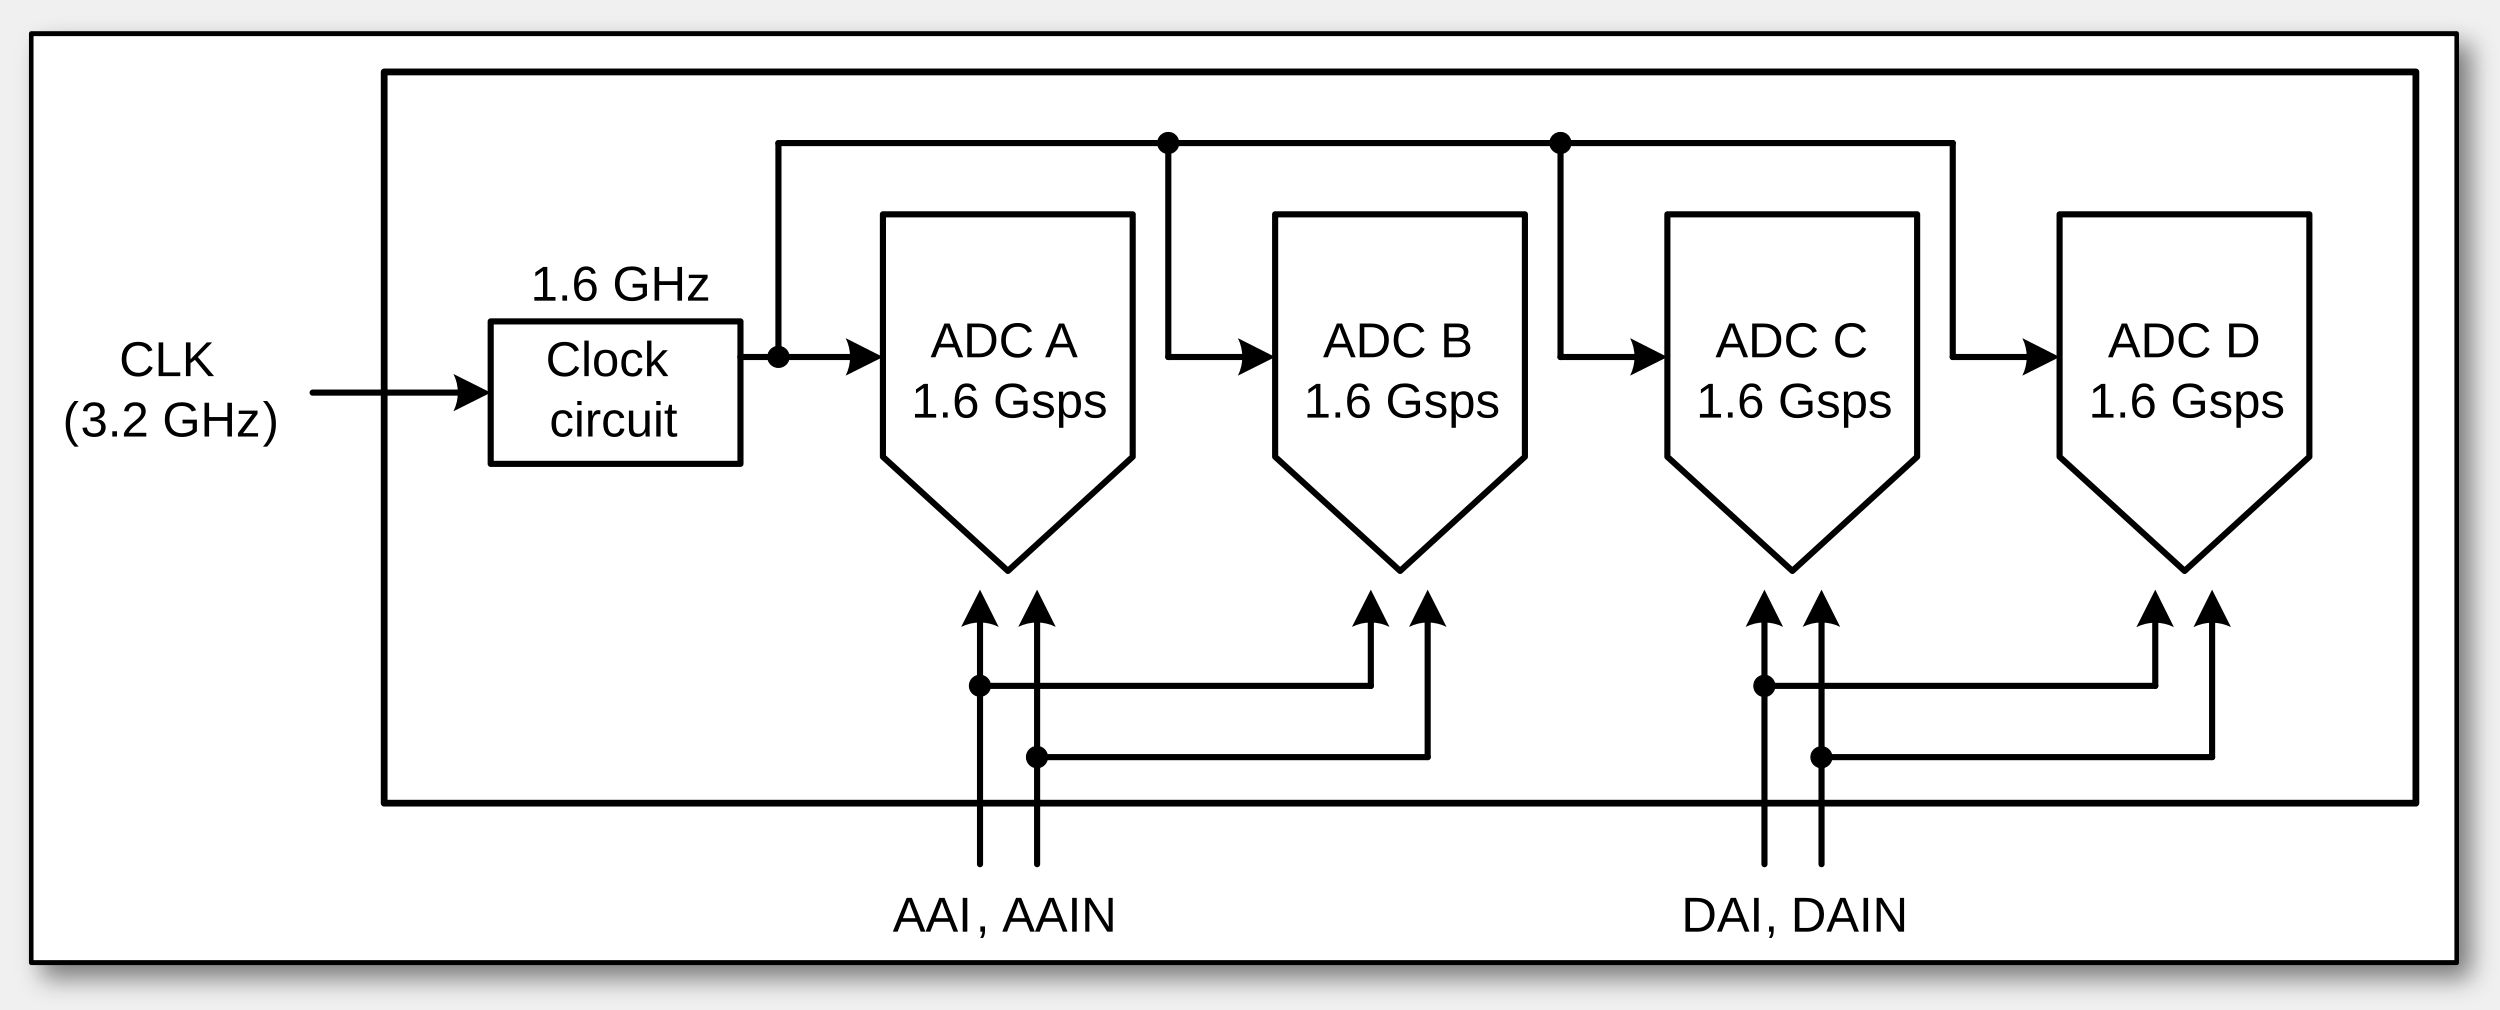
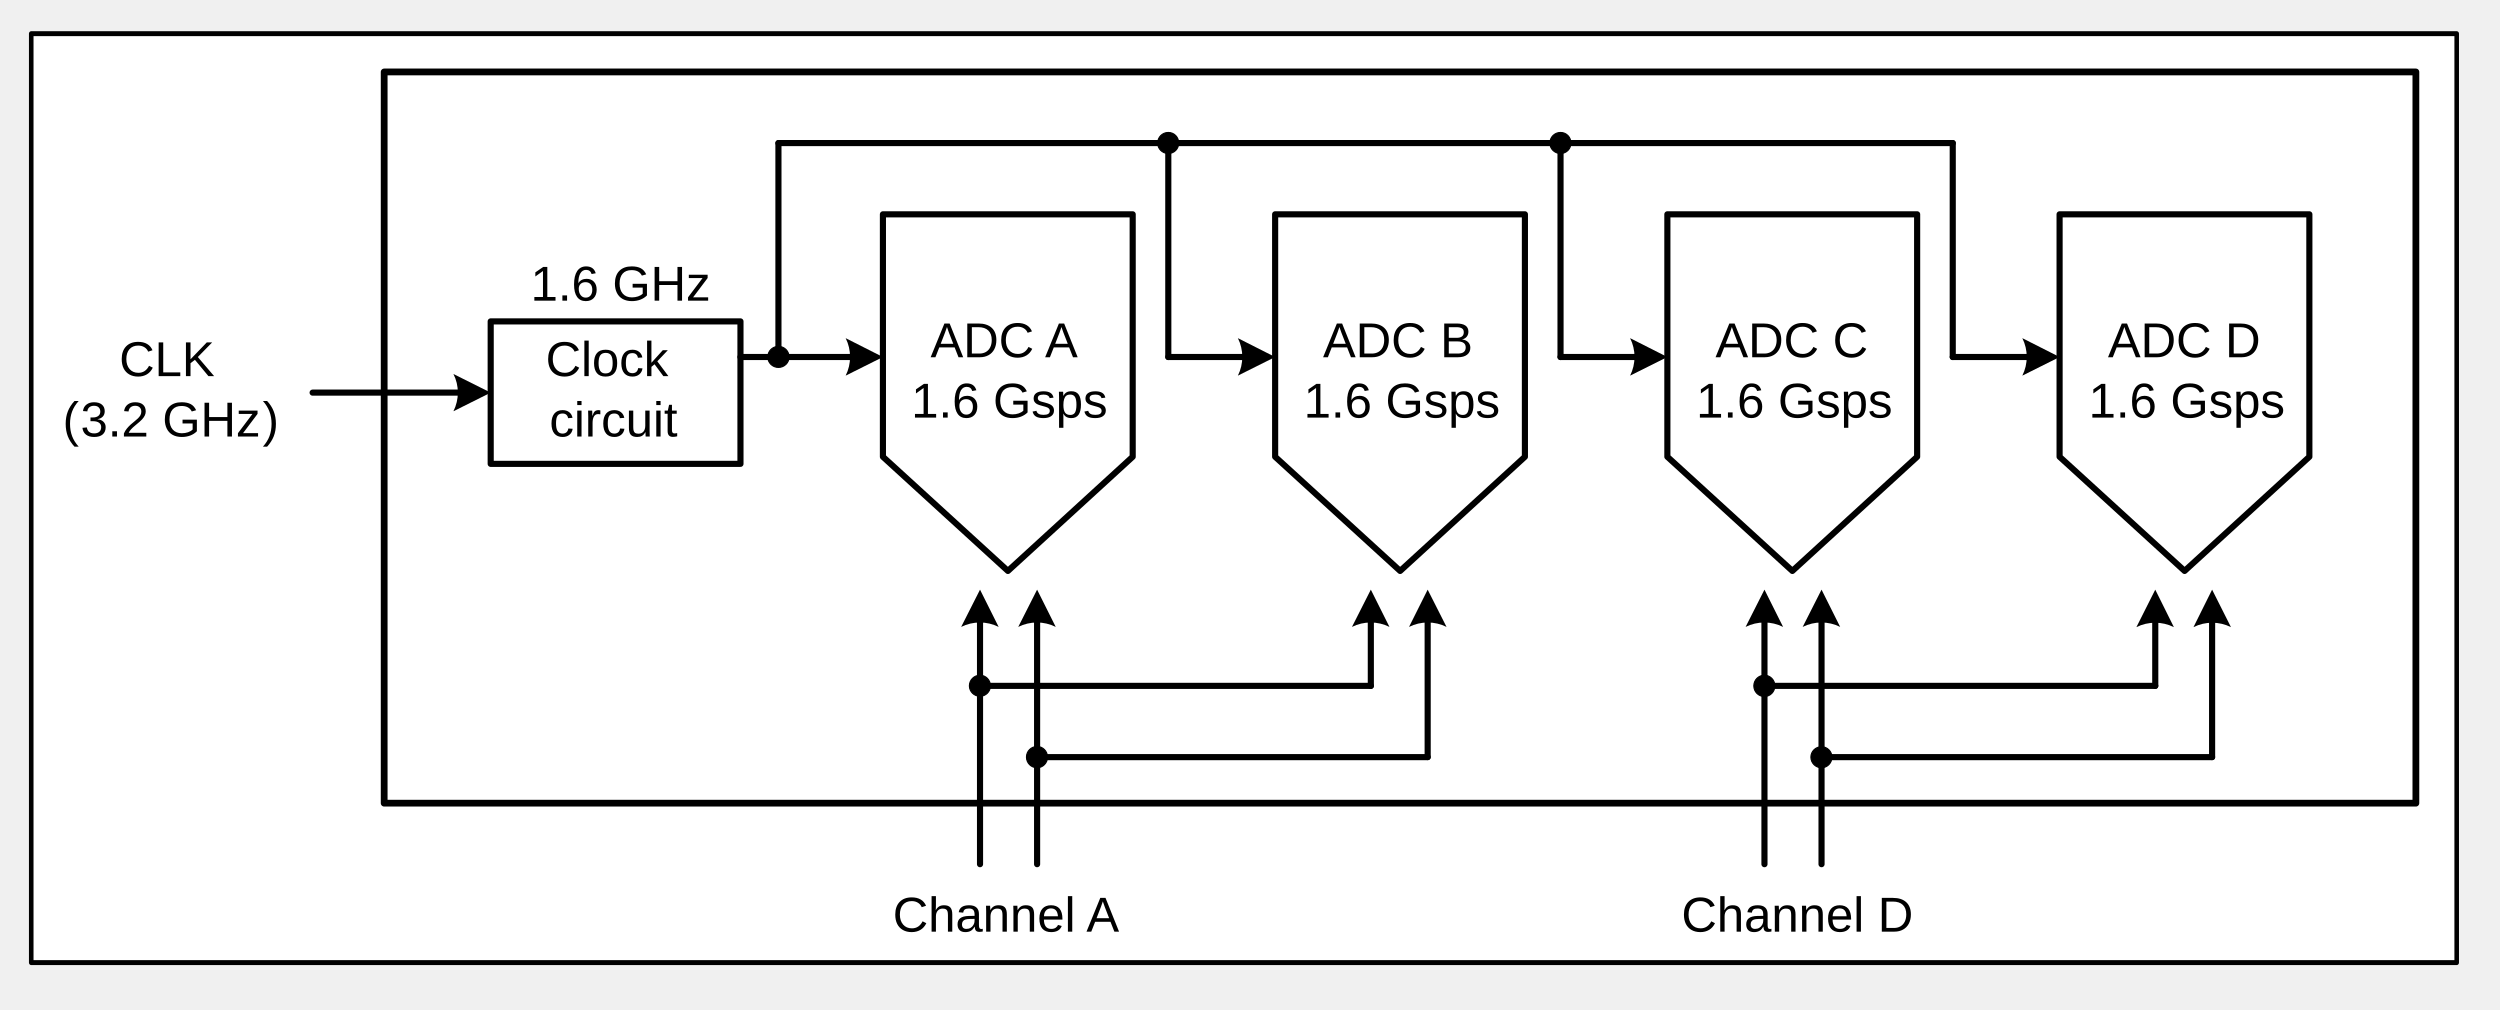
<svg xmlns="http://www.w3.org/2000/svg" width="685.812" height="276.875" id="svg2" version="1.1">
  <defs id="defs4">
-     <filter id="filter3062" color-interpolation-filters="sRGB" x="-0.013" y="-0.036" width="1.031" height="1.087">
+     <filter id="filter3062" color-interpolation-filters="sRGB" x="-0.001" y="-0.003" width="1.007" height="1.019">
      <feFlood id="feFlood3064" flood-opacity="0.5" flood-color="rgb(0,0,0)" result="flood" />
      <feComposite id="feComposite3066" in2="SourceGraphic" in="flood" operator="in" result="composite1" />
-       <feGaussianBlur id="feGaussianBlur3068" stdDeviation="4" result="blur" />
+       <feGaussianBlur id="feGaussianBlur3068" stdDeviation="0.011" result="blur" />
      <feOffset id="feOffset3070" dx="4" dy="4" result="offset" />
      <feComposite id="feComposite3072" in2="offset" in="SourceGraphic" operator="over" result="composite2" />
    </filter>
-     <filter id="filter3075" color-interpolation-filters="sRGB" x="-0.013" y="-0.032" width="1.031" height="1.076">
+     <filter id="filter3075" color-interpolation-filters="sRGB" x="-0.013" y="-0.036" width="1.031" height="1.087">
      <feFlood id="feFlood3077" flood-opacity="0.5" flood-color="rgb(0,0,0)" result="flood" />
      <feComposite id="feComposite3079" in2="SourceGraphic" in="flood" operator="in" result="composite1" />
      <feGaussianBlur id="feGaussianBlur3081" stdDeviation="4" result="blur" />
      <feOffset id="feOffset3083" dx="4" dy="4" result="offset" />
      <feComposite id="feComposite3085" in2="offset" in="SourceGraphic" operator="over" result="composite2" />
    </filter>
  </defs>
  <g id="layer1" transform="translate(64.21265,-463.4418)">
-     <rect style="fill:#ffffff;fill-opacity:1;stroke:#000000;stroke-width:1.517;stroke-linecap:round;stroke-linejoin:round;stroke-miterlimit:4;stroke-dasharray:none;stroke-opacity:1;filter:url(#filter3062)" id="rect3060" width="804.268" height="285.697" x="-41.624" y="417.623" transform="matrix(0.8272901,0,0,0.8919539,-21.20777,100.1805)" />
+     <rect style="fill:#ffffff;fill-opacity:1;stroke:#000000;stroke-width:1.517;stroke-linecap:round;stroke-linejoin:round;stroke-miterlimit:4;stroke-dasharray:none;stroke-opacity:1;opacity:1" id="rect3060" width="804.268" height="285.697" x="-41.624" y="417.623" transform="matrix(0.8272901,0,0,0.8919539,-21.20777,100.1805)" />
    <g id="g2989" transform="matrix(0.8273498,0,0,0.8273498,-49.10402,480.6983)">
      <text id="text2991" style="font-style:normal;font-weight:normal;font-size:16.266px;line-height:0%;font-family:Arial;text-align:start;text-anchor:start;fill:#000000" y="103.852" x="21.271" xml:space="preserve">CLK</text>
      <text id="text2993" style="font-style:normal;font-weight:normal;font-size:16.266px;line-height:0%;font-family:Arial;text-align:start;text-anchor:start;fill:#000000" y="123.872" x="2.502" xml:space="preserve">(</text>
      <text id="text2997" style="font-style:normal;font-weight:normal;font-size:16.266px;line-height:0%;font-family:Arial;text-align:start;text-anchor:start;fill:#000000" y="123.872" x="8.444" xml:space="preserve">3.2 GHz</text>
      <text id="text2999" style="font-style:normal;font-weight:normal;font-size:16.266px;line-height:0%;font-family:Arial;text-align:start;text-anchor:start;fill:#000000" y="123.872" x="68.818" xml:space="preserve">)</text>
      <path id="path3001" d="M 85.396,109.326 H 135.055" style="fill:none;stroke:#000000;stroke-width:2.033px;stroke-linecap:round;stroke-linejoin:round;stroke-dasharray:none;stroke-opacity:1" />
      <path id="path3003" d="m 144.439,109.326 -12.356,6.178 c 1.955,-3.91 1.955,-8.524 0,-12.356 z" style="fill:#000000;fill-opacity:1;fill-rule:evenodd;stroke:none" />
      <path id="path3005" d="m 144.439,85.709 v 47.234 h 82.816 V 85.709 Z" style="fill:#ffffff;fill-opacity:1;fill-rule:evenodd;stroke:none" />
      <path id="path3007" d="m 144.439,132.943 h 82.816 V 85.709 H 144.439 Z" style="fill:none;stroke:#000000;stroke-width:2.033px;stroke-linecap:round;stroke-linejoin:round;stroke-dasharray:none;stroke-opacity:1" />
      <text id="text3009" style="font-style:normal;font-weight:normal;font-size:16.266px;line-height:0%;font-family:Arial;text-align:start;text-anchor:start;fill:#000000" y="103.852" x="162.66" xml:space="preserve">Clock </text>
      <text id="text3011" style="font-style:normal;font-weight:normal;font-size:16.266px;line-height:0%;font-family:Arial;text-align:start;text-anchor:start;fill:#000000" y="123.872" x="163.911" xml:space="preserve">circuit</text>
      <text id="text3015" style="font-style:normal;font-weight:normal;font-size:16.266px;line-height:0%;font-family:Arial;text-align:start;text-anchor:start;fill:#000000" y="78.828" x="157.68" xml:space="preserve">1.6 GHz</text>
      <path id="path3017" d="M 109.12,245.45 H 782.773 V 3 H 109.12 Z" style="fill:none;stroke:#000000;stroke-width:2.246px;stroke-linecap:round;stroke-linejoin:round;stroke-dasharray:none;stroke-opacity:1" />
      <path id="path3019" d="m 227.255,97.518 h 37.85" style="fill:none;stroke:#000000;stroke-width:2.033px;stroke-linecap:round;stroke-linejoin:round;stroke-dasharray:none;stroke-opacity:1" />
      <path id="path3021" d="m 274.489,97.518 -12.356,6.178 c 1.955,-3.91 1.955,-8.524 0,-12.434 v 0 z" style="fill:#000000;fill-opacity:1;fill-rule:evenodd;stroke:none" />
      <path id="path3023" d="m 274.489,50.206 h 82.816 v 80.392 l -41.369,37.85 -41.447,-37.85 z" style="fill:none;stroke:#000000;stroke-width:2.033px;stroke-linecap:round;stroke-linejoin:round;stroke-dasharray:none;stroke-opacity:1" />
      <text id="text3025" style="font-style:normal;font-weight:normal;font-size:16.266px;line-height:0%;font-family:Arial;text-align:start;text-anchor:start;fill:#000000" y="97.596" x="290.285" xml:space="preserve">ADC A</text>
      <text id="text3029" style="font-style:normal;font-weight:normal;font-size:16.266px;line-height:0%;font-family:Arial;text-align:start;text-anchor:start;fill:#000000" y="117.616" x="283.884" xml:space="preserve">1.6 Gsps</text>
      <path id="path3031" d="m 404.538,50.206 h 82.816 v 80.392 l -41.369,37.85 -41.447,-37.85 z" style="fill:none;stroke:#000000;stroke-width:2.033px;stroke-linecap:round;stroke-linejoin:round;stroke-dasharray:none;stroke-opacity:1" />
      <text id="text3033" style="font-style:normal;font-weight:normal;font-size:16.266px;line-height:0%;font-family:Arial;text-align:start;text-anchor:start;fill:#000000" y="97.596" x="420.413" xml:space="preserve">ADC B</text>
      <text id="text3037" style="font-style:normal;font-weight:normal;font-size:16.266px;line-height:0%;font-family:Arial;text-align:start;text-anchor:start;fill:#000000" y="117.616" x="414.012" xml:space="preserve">1.6 Gsps</text>
      <path id="path3039" d="m 534.588,50.206 h 82.816 v 80.392 l -41.369,37.85 -41.447,-37.85 z" style="fill:none;stroke:#000000;stroke-width:2.033px;stroke-linecap:round;stroke-linejoin:round;stroke-dasharray:none;stroke-opacity:1" />
      <text id="text3041" style="font-style:normal;font-weight:normal;font-size:16.266px;line-height:0%;font-family:Arial;text-align:start;text-anchor:start;fill:#000000" y="97.596" x="550.541" xml:space="preserve">ADC C</text>
      <text id="text3045" style="font-style:normal;font-weight:normal;font-size:16.266px;line-height:0%;font-family:Arial;text-align:start;text-anchor:start;fill:#000000" y="117.616" x="544.14" xml:space="preserve">1.6 Gsps</text>
      <path id="path3047" d="m 664.638,50.206 h 82.816 v 80.392 l -41.369,37.85 -41.447,-37.85 z" style="fill:none;stroke:#000000;stroke-width:2.033px;stroke-linecap:round;stroke-linejoin:round;stroke-dasharray:none;stroke-opacity:1" />
      <text id="text3049" style="font-style:normal;font-weight:normal;font-size:16.266px;line-height:0%;font-family:Arial;text-align:start;text-anchor:start;fill:#000000" y="97.596" x="680.669" xml:space="preserve">ADC D</text>
      <text id="text3053" style="font-style:normal;font-weight:normal;font-size:16.266px;line-height:0%;font-family:Arial;text-align:start;text-anchor:start;fill:#000000" y="117.616" x="674.268" xml:space="preserve">1.6 Gsps</text>
      <path id="path3111" d="M 239.845,26.589 V 97.518" style="fill:none;stroke:#000000;stroke-width:2.033px;stroke-linecap:round;stroke-linejoin:round;stroke-dasharray:none;stroke-opacity:1" />
      <path id="path3113" d="M 629.212,26.589 H 239.845" style="fill:none;stroke:#000000;stroke-width:2.033px;stroke-linecap:round;stroke-linejoin:round;stroke-dasharray:none;stroke-opacity:1" />
      <path id="path3115" d="M 369.113,26.589 V 97.518" style="fill:none;stroke:#000000;stroke-width:2.033px;stroke-linecap:round;stroke-linejoin:round;stroke-dasharray:none;stroke-opacity:1" />
      <path id="path3117" d="m 369.113,97.518 h 26.041" style="fill:none;stroke:#000000;stroke-width:2.033px;stroke-linecap:round;stroke-linejoin:round;stroke-dasharray:none;stroke-opacity:1" />
      <path id="path3119" d="m 404.538,97.518 -12.356,6.178 c 1.955,-3.91 1.955,-8.524 0,-12.434 z" style="fill:#000000;fill-opacity:1;fill-rule:evenodd;stroke:none" />
      <path id="path3121" d="m 372.554,26.589 c 0,-1.955 -1.486,-3.519 -3.441,-3.519 -1.955,0 -3.519,1.564 -3.519,3.519 0,1.877 1.564,3.441 3.519,3.441 1.955,0 3.441,-1.564 3.441,-3.441" style="fill:#000000;fill-opacity:1;fill-rule:evenodd;stroke:none" />
      <path id="path3123" d="m 372.554,26.589 c 0,-1.955 -1.486,-3.519 -3.441,-3.519 -1.955,0 -3.519,1.564 -3.519,3.519 0,1.877 1.564,3.441 3.519,3.441 1.955,0 3.441,-1.564 3.441,-3.441" style="fill:none;stroke:#000000;stroke-width:0.391px;stroke-linecap:round;stroke-linejoin:round;stroke-dasharray:none;stroke-opacity:1" />
      <path id="path3125" d="M 499.163,26.589 V 97.518" style="fill:none;stroke:#000000;stroke-width:2.033px;stroke-linecap:round;stroke-linejoin:round;stroke-dasharray:none;stroke-opacity:1" />
      <path id="path3127" d="m 499.163,97.518 h 26.041" style="fill:none;stroke:#000000;stroke-width:2.033px;stroke-linecap:round;stroke-linejoin:round;stroke-dasharray:none;stroke-opacity:1" />
      <path id="path3129" d="m 534.588,97.518 -12.356,6.178 c 1.955,-3.91 1.955,-8.524 0,-12.434 v 0 z" style="fill:#000000;fill-opacity:1;fill-rule:evenodd;stroke:none" />
      <path id="path3131" d="m 502.604,26.589 c 0,-1.955 -1.486,-3.519 -3.441,-3.519 -1.955,0 -3.519,1.564 -3.519,3.519 0,1.877 1.564,3.441 3.519,3.441 1.955,0 3.441,-1.564 3.441,-3.441" style="fill:#000000;fill-opacity:1;fill-rule:evenodd;stroke:none" />
      <path id="path3133" d="m 502.604,26.589 c 0,-1.955 -1.486,-3.519 -3.441,-3.519 -1.955,0 -3.519,1.564 -3.519,3.519 0,1.877 1.564,3.441 3.519,3.441 1.955,0 3.441,-1.564 3.441,-3.441" style="fill:none;stroke:#000000;stroke-width:0.391px;stroke-linecap:round;stroke-linejoin:round;stroke-dasharray:none;stroke-opacity:1" />
      <path id="path3135" d="M 629.212,26.589 V 97.518" style="fill:none;stroke:#000000;stroke-width:2.033px;stroke-linecap:round;stroke-linejoin:round;stroke-dasharray:none;stroke-opacity:1" />
      <path id="path3137" d="M 629.212,97.518 H 655.254" style="fill:none;stroke:#000000;stroke-width:2.033px;stroke-linecap:round;stroke-linejoin:round;stroke-dasharray:none;stroke-opacity:1" />
      <path id="path3139" d="m 664.638,97.518 -12.356,6.178 c 1.955,-3.91 1.955,-8.524 0,-12.434 z" style="fill:#000000;fill-opacity:1;fill-rule:evenodd;stroke:none" />
      <path id="path3141" d="m 243.364,97.518 c 0,-1.955 -1.564,-3.519 -3.519,-3.519 -1.955,0 -3.519,1.564 -3.519,3.519 0,1.877 1.564,3.441 3.519,3.441 1.955,0 3.519,-1.564 3.519,-3.441" style="fill:#000000;fill-opacity:1;fill-rule:evenodd;stroke:none" />
      <path id="path3143" d="m 243.364,97.518 c 0,-1.955 -1.564,-3.519 -3.519,-3.519 -1.955,0 -3.519,1.564 -3.519,3.519 0,1.877 1.564,3.441 3.519,3.441 1.955,0 3.519,-1.564 3.519,-3.441" style="fill:none;stroke:#000000;stroke-width:0.391px;stroke-linecap:round;stroke-linejoin:round;stroke-dasharray:none;stroke-opacity:1" />
      <path id="path3057-7" d="M 306.686,265.679 V 184.037" style="fill:none;stroke:#000000;stroke-width:2.033px;stroke-linecap:round;stroke-linejoin:round;stroke-dasharray:none;stroke-opacity:1" />
      <path id="path3059-7" d="m 306.686,174.653 6.178,12.356 c -3.91,-1.955 -8.524,-1.955 -12.434,0 v 0 z" style="fill:#000000;fill-opacity:1;fill-rule:evenodd;stroke:none;stroke-width:1" />
      <path id="path3061-9" d="M 325.611,265.679 V 184.037" style="fill:none;stroke:#000000;stroke-width:2.033px;stroke-linecap:round;stroke-linejoin:round;stroke-dasharray:none;stroke-opacity:1" />
      <path id="path3063-4" d="m 325.611,174.653 6.178,12.356 c -3.91,-1.955 -8.524,-1.955 -12.434,0 v 0 z" style="fill:#000000;fill-opacity:1;fill-rule:evenodd;stroke:none;stroke-width:1" />
      <path id="path3065-1" d="M 436.265,206.559 V 184.037" style="fill:none;stroke:#000000;stroke-width:2.033px;stroke-linecap:round;stroke-linejoin:round;stroke-dasharray:none;stroke-opacity:1" />
      <path id="path3067-2" d="m 436.265,174.653 6.178,12.356 c -3.91,-1.955 -8.524,-1.955 -12.434,0 v 0 z" style="fill:#000000;fill-opacity:1;fill-rule:evenodd;stroke:none;stroke-width:1" />
      <path id="path3069-5" d="M 455.111,230.175 V 184.037" style="fill:none;stroke:#000000;stroke-width:2.033px;stroke-linecap:round;stroke-linejoin:round;stroke-dasharray:none;stroke-opacity:1" />
      <path id="path3071-4" d="m 455.111,174.653 6.256,12.356 c -3.91,-1.955 -8.524,-1.955 -12.434,0 v 0 z" style="fill:#000000;fill-opacity:1;fill-rule:evenodd;stroke:none;stroke-width:1" />
      <path id="path3073-2" d="M 566.782,265.679 V 184.037" style="fill:none;stroke:#000000;stroke-width:2.033px;stroke-linecap:round;stroke-linejoin:round;stroke-dasharray:none;stroke-opacity:1" />
      <path id="path3075-6" d="m 566.782,174.653 6.178,12.356 c -3.91,-1.955 -8.524,-1.955 -12.434,0 v 0 z" style="fill:#000000;fill-opacity:1;fill-rule:evenodd;stroke:none;stroke-width:1" />
      <path id="path3077-6" d="M 585.706,265.679 V 184.037" style="fill:none;stroke:#000000;stroke-width:2.033px;stroke-linecap:round;stroke-linejoin:round;stroke-dasharray:none;stroke-opacity:1" />
      <path id="path3079-8" d="m 585.706,174.653 6.178,12.356 c -3.91,-1.955 -8.524,-1.955 -12.434,0 v 0 z" style="fill:#000000;fill-opacity:1;fill-rule:evenodd;stroke:none;stroke-width:1" />
-       <text id="text3081" style="font-style:normal;font-weight:normal;font-size:16.266px;line-height:0%;font-family:Arial;text-align:start;text-anchor:start;fill:#000000;stroke-width:1" y="288.044" x="277.752" xml:space="preserve">AAI</text>
-       <text id="text3083" style="font-style:normal;font-weight:normal;font-size:16.266px;line-height:0%;font-family:Arial;text-align:start;text-anchor:start;fill:#000000;stroke-width:1" y="288.044" x="305.279" xml:space="preserve">, </text>
-       <text id="text3085" style="font-style:normal;font-weight:normal;font-size:16.266px;line-height:0%;font-family:Arial;text-align:start;text-anchor:start;fill:#000000;stroke-width:1" y="288.044" x="314.037" xml:space="preserve">AAIN</text>
-       <text id="text3087-7" style="font-style:normal;font-weight:normal;font-size:16.266px;line-height:0%;font-family:Arial;text-align:start;text-anchor:start;fill:#000000;stroke-width:1" y="288.044" x="539.255" xml:space="preserve">DAI</text>
-       <text id="text3089-6" style="font-style:normal;font-weight:normal;font-size:16.266px;line-height:0%;font-family:Arial;text-align:start;text-anchor:start;fill:#000000;stroke-width:1" y="288.044" x="566.782" xml:space="preserve">, </text>
-       <text id="text3091-2" style="font-style:normal;font-weight:normal;font-size:16.266px;line-height:0%;font-family:Arial;text-align:start;text-anchor:start;fill:#000000;stroke-width:1" y="288.044" x="575.54" xml:space="preserve">DAIN</text>
+       <text id="text3081" style="font-style:normal;font-weight:normal;font-size:16.266px;line-height:0%;font-family:Arial;text-align:start;text-anchor:start;fill:#000000;stroke-width:1" y="288.044" x="277.752" xml:space="preserve">Channel A</text>
+       <text id="text3087-7" style="font-style:normal;font-weight:normal;font-size:16.266px;line-height:0%;font-family:Arial;text-align:start;text-anchor:start;fill:#000000;stroke-width:1" y="288.044" x="539.255" xml:space="preserve">Channel D</text>
      <path id="path3133-1" d="M 306.686,206.559 H 436.265" style="fill:none;stroke:#000000;stroke-width:2.033px;stroke-linecap:round;stroke-linejoin:round;stroke-dasharray:none;stroke-opacity:1" />
      <path id="path3135-7" d="m 306.686,203.04 c -1.955,0 -3.519,1.564 -3.519,3.519 0,1.877 1.564,3.441 3.519,3.441 1.877,0 3.441,-1.564 3.441,-3.441 0,-1.955 -1.564,-3.519 -3.441,-3.519" style="fill:#000000;fill-opacity:1;fill-rule:evenodd;stroke:none;stroke-width:1" />
      <path id="path3137-7" d="m 306.686,203.04 c -1.955,0 -3.519,1.564 -3.519,3.519 0,1.877 1.564,3.441 3.519,3.441 1.877,0 3.441,-1.564 3.441,-3.441 0,-1.955 -1.564,-3.519 -3.441,-3.519" style="fill:none;stroke:#000000;stroke-width:0.391px;stroke-linecap:round;stroke-linejoin:round;stroke-dasharray:none;stroke-opacity:1" />
      <path id="path3139-0" d="M 325.611,230.175 H 455.111" style="fill:none;stroke:#000000;stroke-width:2.033px;stroke-linecap:round;stroke-linejoin:round;stroke-dasharray:none;stroke-opacity:1" />
      <path id="path3141-9" d="m 325.611,226.656 c -1.955,0 -3.519,1.564 -3.519,3.519 0,1.955 1.564,3.519 3.519,3.519 1.877,0 3.441,-1.564 3.441,-3.519 0,-1.955 -1.564,-3.519 -3.441,-3.519" style="fill:#000000;fill-opacity:1;fill-rule:evenodd;stroke:none;stroke-width:1" />
      <path id="path3143-4" d="m 325.611,226.656 c -1.955,0 -3.519,1.564 -3.519,3.519 0,1.955 1.564,3.519 3.519,3.519 1.877,0 3.441,-1.564 3.441,-3.519 0,-1.955 -1.564,-3.519 -3.441,-3.519" style="fill:none;stroke:#000000;stroke-width:0.391px;stroke-linecap:round;stroke-linejoin:round;stroke-dasharray:none;stroke-opacity:1" />
      <path id="path3145" d="M 696.36,206.559 V 184.037" style="fill:none;stroke:#000000;stroke-width:2.033px;stroke-linecap:round;stroke-linejoin:round;stroke-dasharray:none;stroke-opacity:1" />
      <path id="path3147" d="m 696.36,174.653 6.178,12.434 c -3.91,-1.955 -8.524,-1.955 -12.434,0 v 0 z" style="fill:#000000;fill-opacity:1;fill-rule:evenodd;stroke:none;stroke-width:1" />
      <path id="path3149" d="M 715.207,230.175 V 184.037" style="fill:none;stroke:#000000;stroke-width:2.033px;stroke-linecap:round;stroke-linejoin:round;stroke-dasharray:none;stroke-opacity:1" />
      <path id="path3151" d="m 715.207,174.653 6.256,12.434 c -3.91,-1.955 -8.524,-1.955 -12.434,0 v 0 z" style="fill:#000000;fill-opacity:1;fill-rule:evenodd;stroke:none;stroke-width:1" />
      <path id="path3153" d="M 566.782,206.559 H 696.36" style="fill:none;stroke:#000000;stroke-width:2.033px;stroke-linecap:round;stroke-linejoin:round;stroke-dasharray:none;stroke-opacity:1" />
      <path id="path3155" d="m 566.782,203.04 c -1.955,0 -3.519,1.564 -3.519,3.519 0,1.955 1.564,3.519 3.519,3.519 1.877,0 3.441,-1.564 3.441,-3.519 0,-1.955 -1.564,-3.519 -3.441,-3.519" style="fill:#000000;fill-opacity:1;fill-rule:evenodd;stroke:none;stroke-width:1" />
      <path id="path3157" d="m 566.782,203.04 c -1.955,0 -3.519,1.564 -3.519,3.519 0,1.955 1.564,3.519 3.519,3.519 1.877,0 3.441,-1.564 3.441,-3.519 0,-1.955 -1.564,-3.519 -3.441,-3.519" style="fill:none;stroke:#000000;stroke-width:0.391px;stroke-linecap:round;stroke-linejoin:round;stroke-dasharray:none;stroke-opacity:1" />
      <path id="path3159" d="M 585.706,230.175 H 715.207" style="fill:none;stroke:#000000;stroke-width:2.033px;stroke-linecap:round;stroke-linejoin:round;stroke-dasharray:none;stroke-opacity:1" />
      <path id="path3161" d="m 585.706,226.735 c -1.955,0 -3.519,1.564 -3.519,3.441 0,1.955 1.564,3.519 3.519,3.519 1.877,0 3.441,-1.564 3.441,-3.519 0,-1.877 -1.564,-3.441 -3.441,-3.441" style="fill:#000000;fill-opacity:1;fill-rule:evenodd;stroke:none;stroke-width:1" />
      <path id="path3163" d="m 585.706,226.735 c -1.955,0 -3.519,1.564 -3.519,3.441 0,1.955 1.564,3.519 3.519,3.519 1.877,0 3.441,-1.564 3.441,-3.519 0,-1.877 -1.564,-3.441 -3.441,-3.441" style="fill:none;stroke:#000000;stroke-width:0.391px;stroke-linecap:round;stroke-linejoin:round;stroke-dasharray:none;stroke-opacity:1" />
    </g>
  </g>
</svg>
